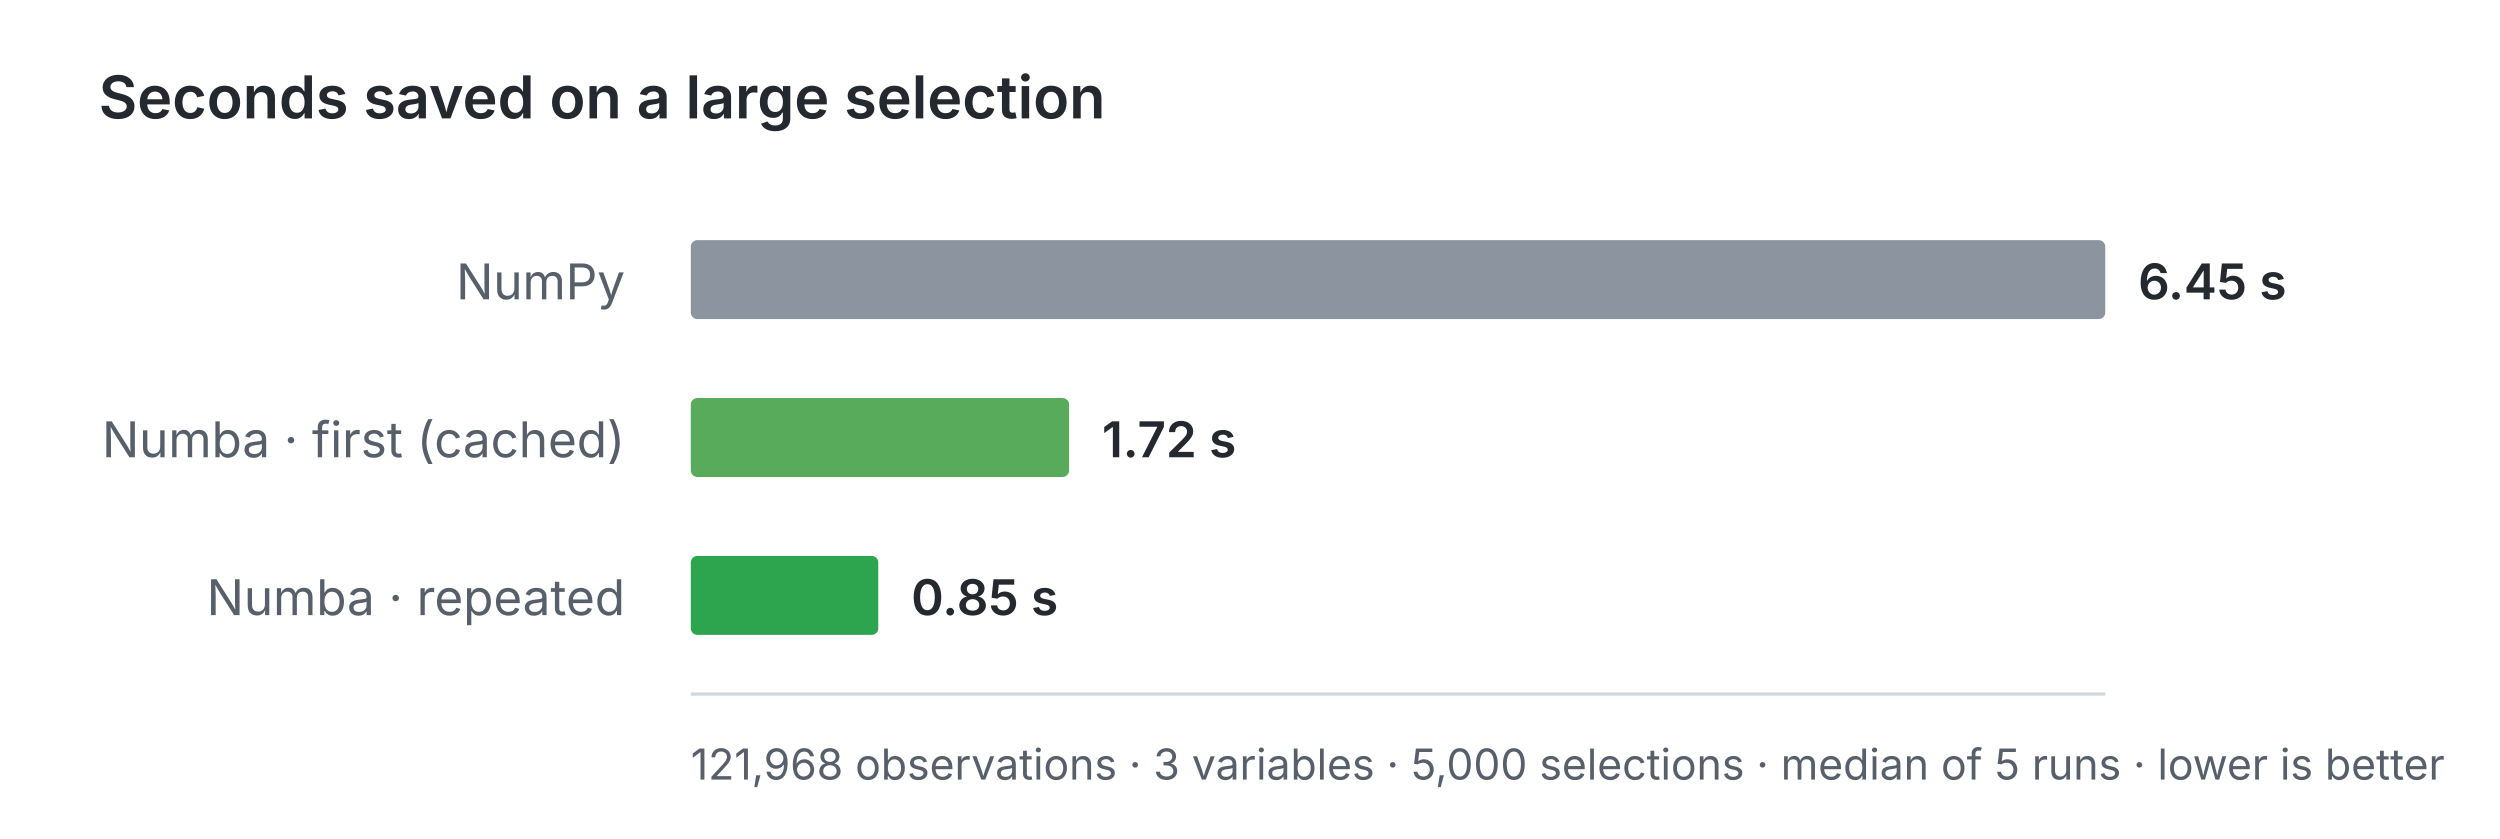
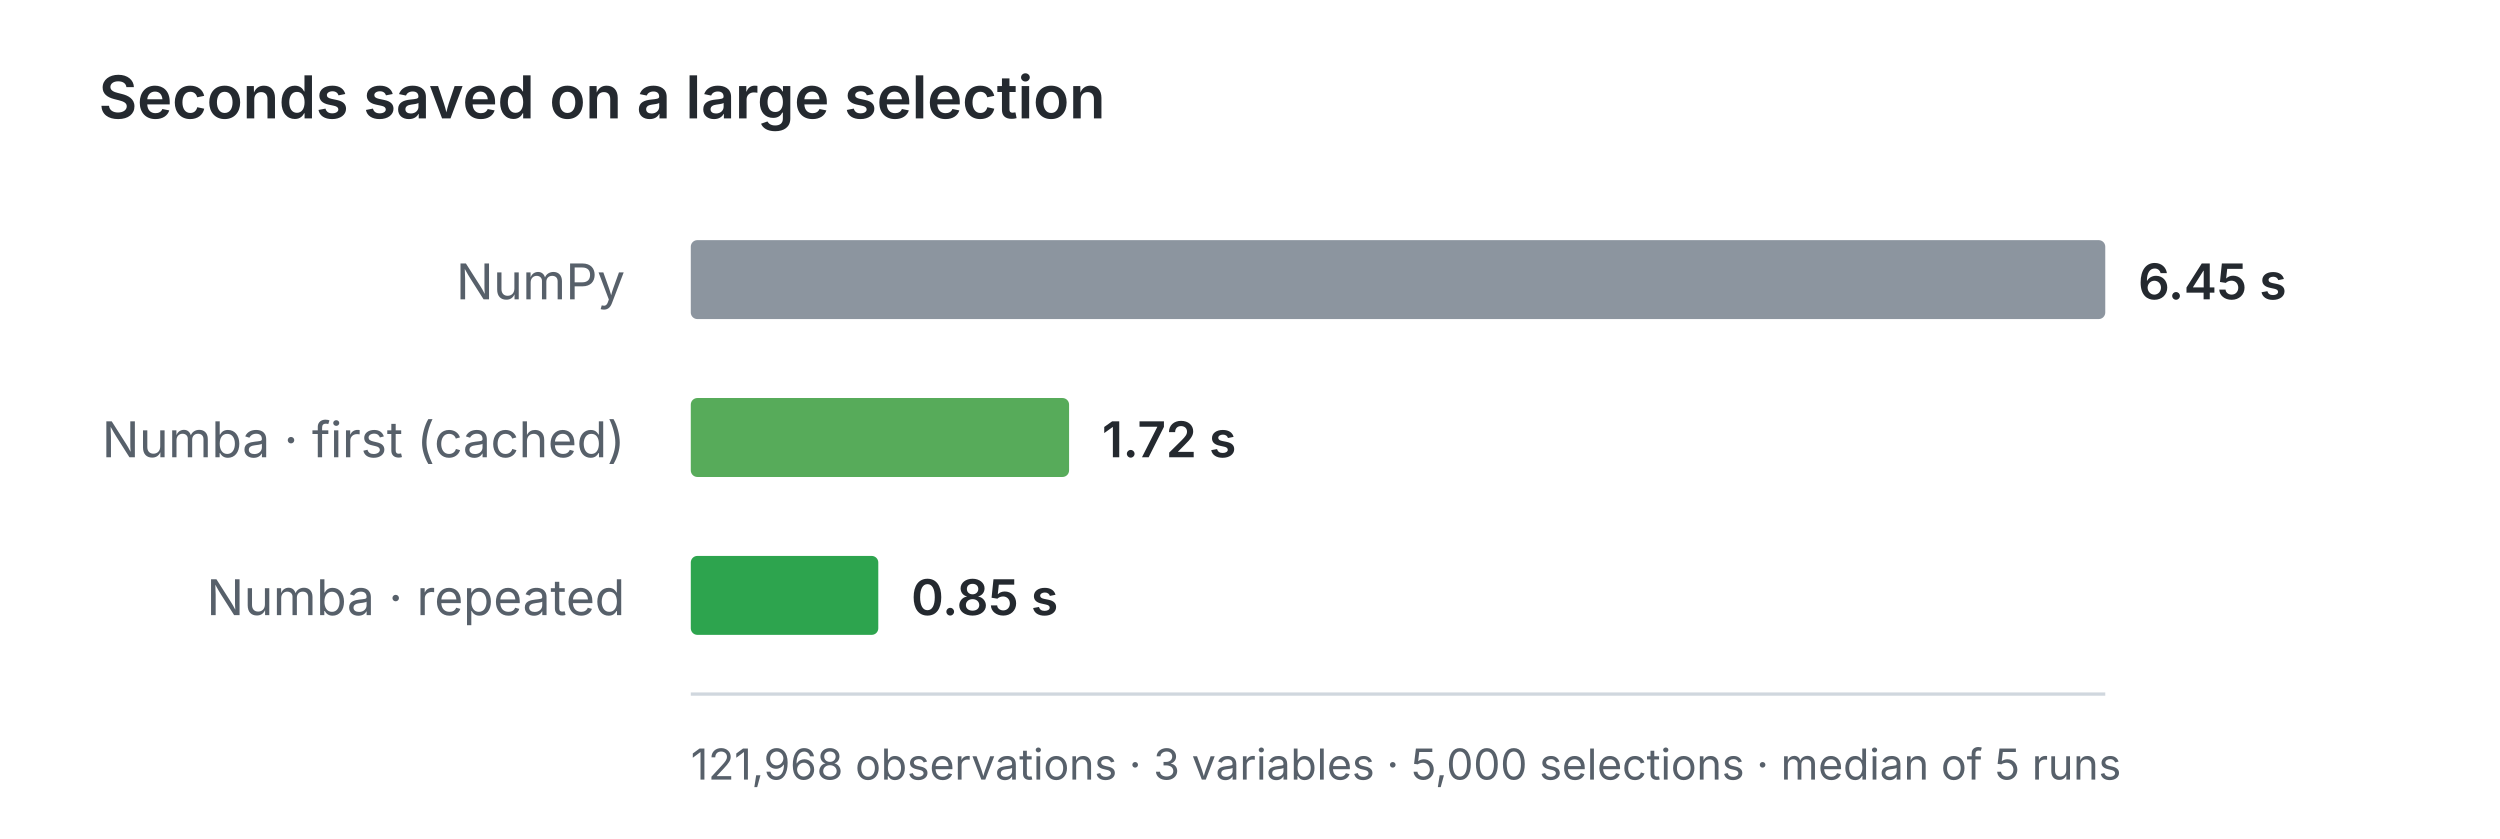
<svg xmlns="http://www.w3.org/2000/svg" width="760" height="255" viewBox="0 0 760 255" role="img" aria-labelledby="title description">
  <style>
    text { font-family: -apple-system, BlinkMacSystemFont, "Segoe UI", sans-serif; }
    .heading { fill: #24292f; font-size: 18px; font-weight: 600; }
    .label { fill: #57606a; font-size: 15px; }
    .value { fill: #24292f; font-size: 15px; font-weight: 600; }
    .note { fill: #57606a; font-size: 13px; }
    .grid { stroke: #d0d7de; }
    .numpy { fill: #8c959f; }
    .numba-first { fill: #57ab5a; }
    .numba-hot { fill: #2da44e; }
    @media (prefers-color-scheme: dark) {
      .heading, .value { fill: #f0f6fc; }
      .label, .note { fill: #8c959f; }
      .grid { stroke: #30363d; }
      .numpy { fill: #6e7681; }
      .numba-first { fill: #56d364; }
      .numba-hot { fill: #3fb950; }
    }
  </style>
  <text class="heading" x="30" y="36">Seconds saved on a large selection</text>
  <text class="label" x="190" y="91" text-anchor="end">NumPy</text>
  <rect class="numpy" x="210" y="73" width="430" height="24" rx="2" />
  <text class="value" x="650" y="91">6.45 s</text>
  <text class="label" x="190" y="139" text-anchor="end">Numba · first (cached)</text>
  <rect class="numba-first" x="210" y="121" width="115" height="24" rx="2" />
  <text class="value" x="335" y="139">1.72 s</text>
  <text class="label" x="190" y="187" text-anchor="end">Numba · repeated</text>
  <rect class="numba-hot" x="210" y="169" width="57" height="24" rx="2" />
  <text class="value" x="277" y="187">0.85 s</text>
  <line class="grid" x1="210" y1="211" x2="640" y2="211" />
-   <text class="note" x="210" y="237">121,968 observations · 3 variables · 5,000 selections · median of 5 runs · lower is better</text>
+   <text class="note" x="210" y="237">121,968 observations · 3 variables · 5,000 selections · median of 5 runs</text>
</svg>
